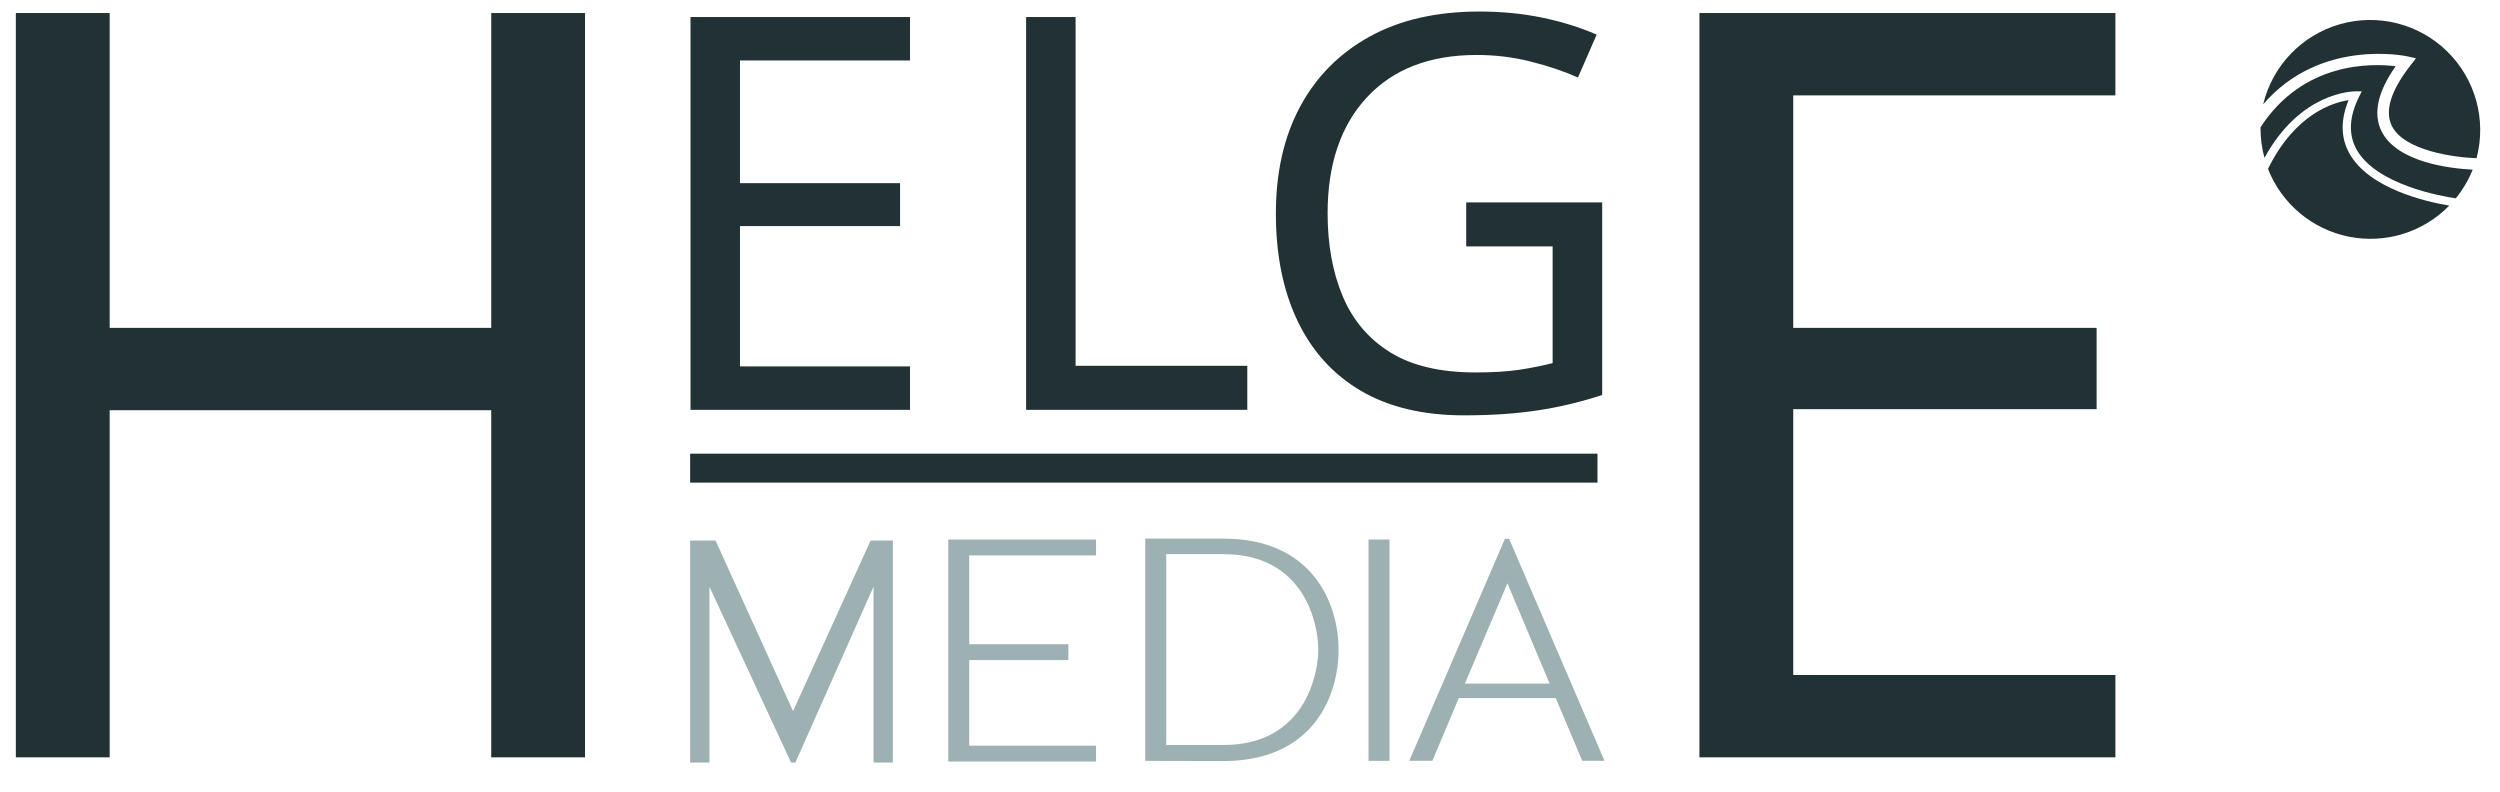
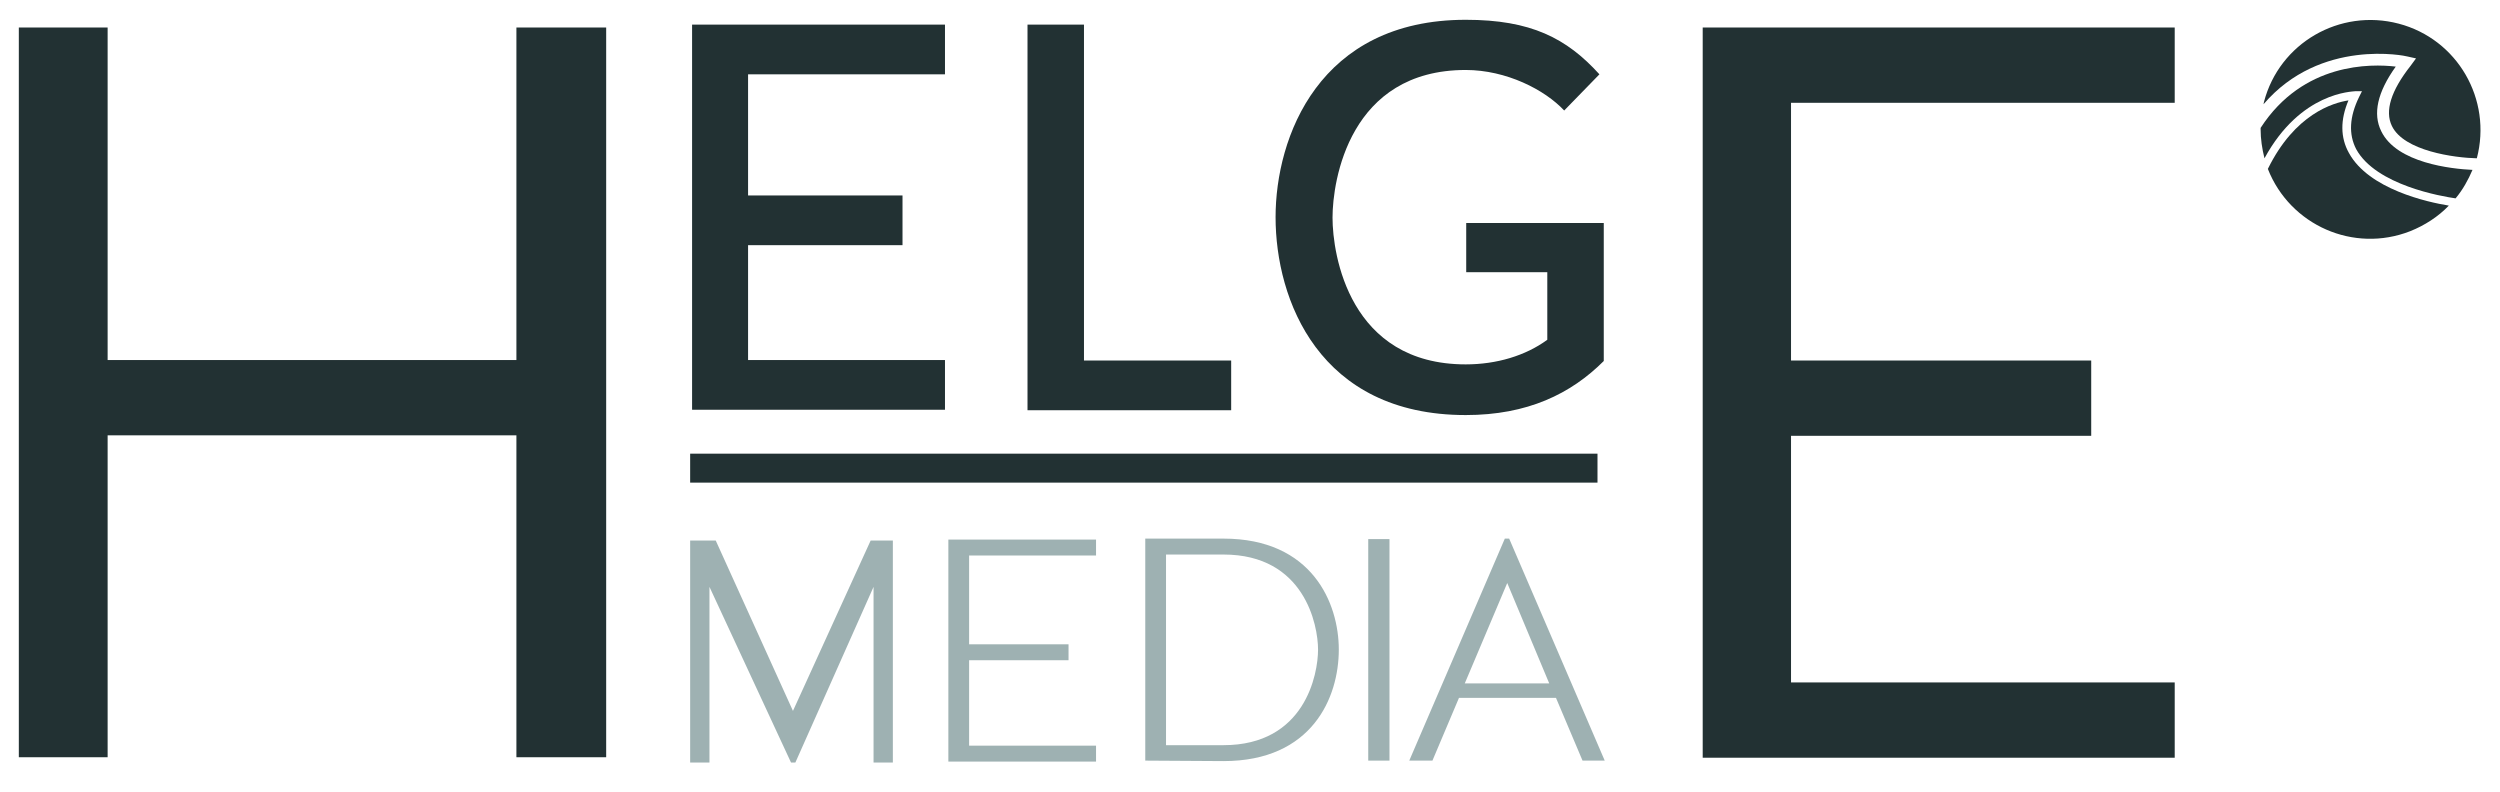
- <svg xmlns="http://www.w3.org/2000/svg" id="Skizze" viewBox="0 0 518 164">
-   <defs>
-     <style>.cls-1,.cls-2{fill:#223133;}.cls-2{font-size:216px;font-family:HalisGR-Book, Halis GR;letter-spacing:-0.07em;}.cls-3,.cls-4,.cls-5{font-size:114px;font-family:HalisGR-Regular, Halis GR;}.cls-3{letter-spacing:-0.01em;}.cls-4{letter-spacing:-0.04em;}.cls-5{letter-spacing:-0.07em;}.cls-6{fill:#9eb1b2;}</style>
-   </defs>
-   <rect class="cls-1" x="143" y="94" width="188" height="6" />
-   <text class="cls-2" transform="translate(-17.67 156.92)">H<tspan class="cls-3" x="149.68" y="-72">E</tspan>
-     <tspan class="cls-4" x="219.22" y="-72">L</tspan>
-     <tspan class="cls-5" x="275.08" y="-72">G</tspan>
-     <tspan x="348.84" y="0">E</tspan>
-   </text>
-   <path class="cls-6" d="M200.82,136.76v17.74h26.27v3.29H196.48v-46h30.61v3.29H200.82v18.4h20.55v3.29Z" />
-   <path class="cls-6" d="M237.3,157.65V111.6h16.2c18.41,0,23.85,13.36,23.85,23,0,9.87-5.45,23.09-23.85,23.09Zm16.2-3.29c16.89,0,19.65-14.67,19.65-19.8s-2.76-19.74-19.65-19.74H241.64v39.54Z" />
-   <path class="cls-6" d="M287.91,157.65h-4.35V111.79h4.35Z" />
-   <path class="cls-6" d="M322.35,144.64H302.26l-5.47,13H292l19.82-46h.87l19.76,46h-4.61Zm-18.82-3h17.55l-8.74-20.78Z" />
-   <polygon class="cls-6" points="180.94 112 180.39 112 164.32 147.34 148.26 112 147.85 112 143 112 143 158 147 158 147 121.59 163.91 158 164.81 158 181 121.55 181 158 185 158 185 112 180.94 112" />
-   <path class="cls-1" d="M486.74,31.69c-1.75-3.21-1.79-6.88-.11-10.94-3.16.47-11.08,2.79-16.7,14.24a22.8,22.8,0,0,0,37.56,7.61C503,41.86,490.82,39.18,486.74,31.69Z" />
-   <path class="cls-1" d="M498.76,11.67l1.83.41-1.15,1.48c-4.07,5.22-5.36,9.44-3.86,12.51,2.52,5.17,13,6.56,17.56,6.71a22.8,22.8,0,1,0-44.21-11.16C480.76,7.81,498.56,11.63,498.76,11.67Z" />
-   <path class="cls-1" d="M488.23,30.88c4.06,7.46,17.82,9.81,20.61,10.21a22.79,22.79,0,0,0,3.5-5.94c-4.33-.21-15.67-1.4-18.91-8-1.76-3.61-.78-8.12,2.95-13.43-5.07-.62-19.2-.94-28,12.66,0,.11,0,.22,0,.33a22.8,22.8,0,0,0,.82,6C476.68,19,487.52,18.95,488,18.93l1.35,0-.6,1.21C486.75,24.22,486.58,27.83,488.23,30.88Z" />
+ <svg xmlns="http://www.w3.org/2000/svg" version="1.1" id="Skizze" x="0px" y="0px" viewBox="0 0 518 164" style="enable-background:new 0 0 518 164;" xml:space="preserve">
+   <style type="text/css">
+ 	.st0{fill:#223133;}
+ 	.st1{enable-background:new    ;}
+ 	.st2{fill:#9EB1B2;}
+ </style>
+   <rect x="143" y="94" class="st0" width="188" height="6" />
+   <g class="st1">
+     <path class="st0" d="M22.3,156.9H3.9V5.7h18.4v68.9H107V5.7h18.6v151.2H107V90.2H22.3V156.9z" />
+   </g>
+   <g class="st1">
+     <path class="st0" d="M155,50.7v23.9h40.8v10.3h-52.4V5.1h52.4v10.3H155v25.1H187v10.3H155z" />
+   </g>
+   <g class="st1">
+     <path class="st0" d="M224.7,74.7h30.4v10.3h-42.2V5.1h11.7V74.7z" />
+   </g>
+   <g class="st1">
+     <path class="st0" d="M303.8,56.4V46.2h28.5v28.6c-6.8,6.8-15.8,11.2-28.6,11.2c-30.4,0-39.4-23.9-39.4-41c0-16.6,9-40.9,39.4-40.9   c13.5,0,20.9,3.8,27.7,11.3l-7.3,7.5c-4-4.3-12-8.4-20.4-8.4c-24.1,0-27.6,22.9-27.6,30.6s3.5,30.4,27.6,30.4   c6.4,0,12.4-1.8,16.9-5.1V56.4H303.8z" />
+   </g>
+   <g class="st1">
+     <path class="st0" d="M371.1,90.2v51.2h79.5v15.6h-97.8V5.7h97.8v15.6h-79.5v53.4h62.2v15.6H371.1z" />
+   </g>
+   <path class="st2" d="M200.8,136.8v17.7h26.3v3.3h-30.6v-46h30.6v3.3h-26.3v18.4h20.6v3.3L200.8,136.8z" />
+   <path class="st2" d="M237.3,157.6v-46h16.2c18.4,0,23.9,13.4,23.9,23c0,9.9-5.5,23.1-23.9,23.1L237.3,157.6z M253.5,154.4  c16.9,0,19.6-14.7,19.6-19.8s-2.8-19.7-19.6-19.7h-11.9v39.5H253.5z" />
+   <path class="st2" d="M287.9,157.6h-4.4v-45.9h4.4V157.6z" />
+   <path class="st2" d="M322.4,144.6h-20.1l-5.5,13H292l19.8-46h0.9l19.8,46h-4.6L322.4,144.6z M303.5,141.6h17.5l-8.7-20.8  L303.5,141.6z" />
+   <polygon class="st2" points="180.9,112 180.4,112 164.3,147.3 148.3,112 147.9,112 143,112 143,158 147,158 147,121.6 163.9,158   164.8,158 181,121.6 181,158 185,158 185,112 " />
+   <path class="st0" d="M486.7,31.7c-1.8-3.2-1.8-6.9-0.1-10.9c-3.2,0.5-11.1,2.8-16.7,14.2c4.6,11.7,17.8,17.5,29.5,12.9  c3-1.2,5.8-3,8-5.3C503,41.9,490.8,39.2,486.7,31.7z" />
+   <path class="st0" d="M498.8,11.7l1.8,0.4l-1.1,1.5c-4.1,5.2-5.4,9.4-3.9,12.5c2.5,5.2,13,6.6,17.6,6.7c3.2-12.2-4-24.7-16.2-27.9  c-12.2-3.2-24.7,4-27.9,16.2c0,0.2-0.1,0.3-0.1,0.5C480.8,7.8,498.6,11.6,498.8,11.7z" />
+   <path class="st0" d="M488.2,30.9c4.1,7.5,17.8,9.8,20.6,10.2c1.5-1.8,2.6-3.8,3.5-5.9c-4.3-0.2-15.7-1.4-18.9-8  c-1.8-3.6-0.8-8.1,3-13.4c-5.1-0.6-19.2-0.9-28,12.7c0,0.1,0,0.2,0,0.3c0,2,0.3,4,0.8,6C476.7,19,487.5,19,488,18.9h1.4l-0.6,1.2  C486.8,24.2,486.6,27.8,488.2,30.9z" />
</svg>
